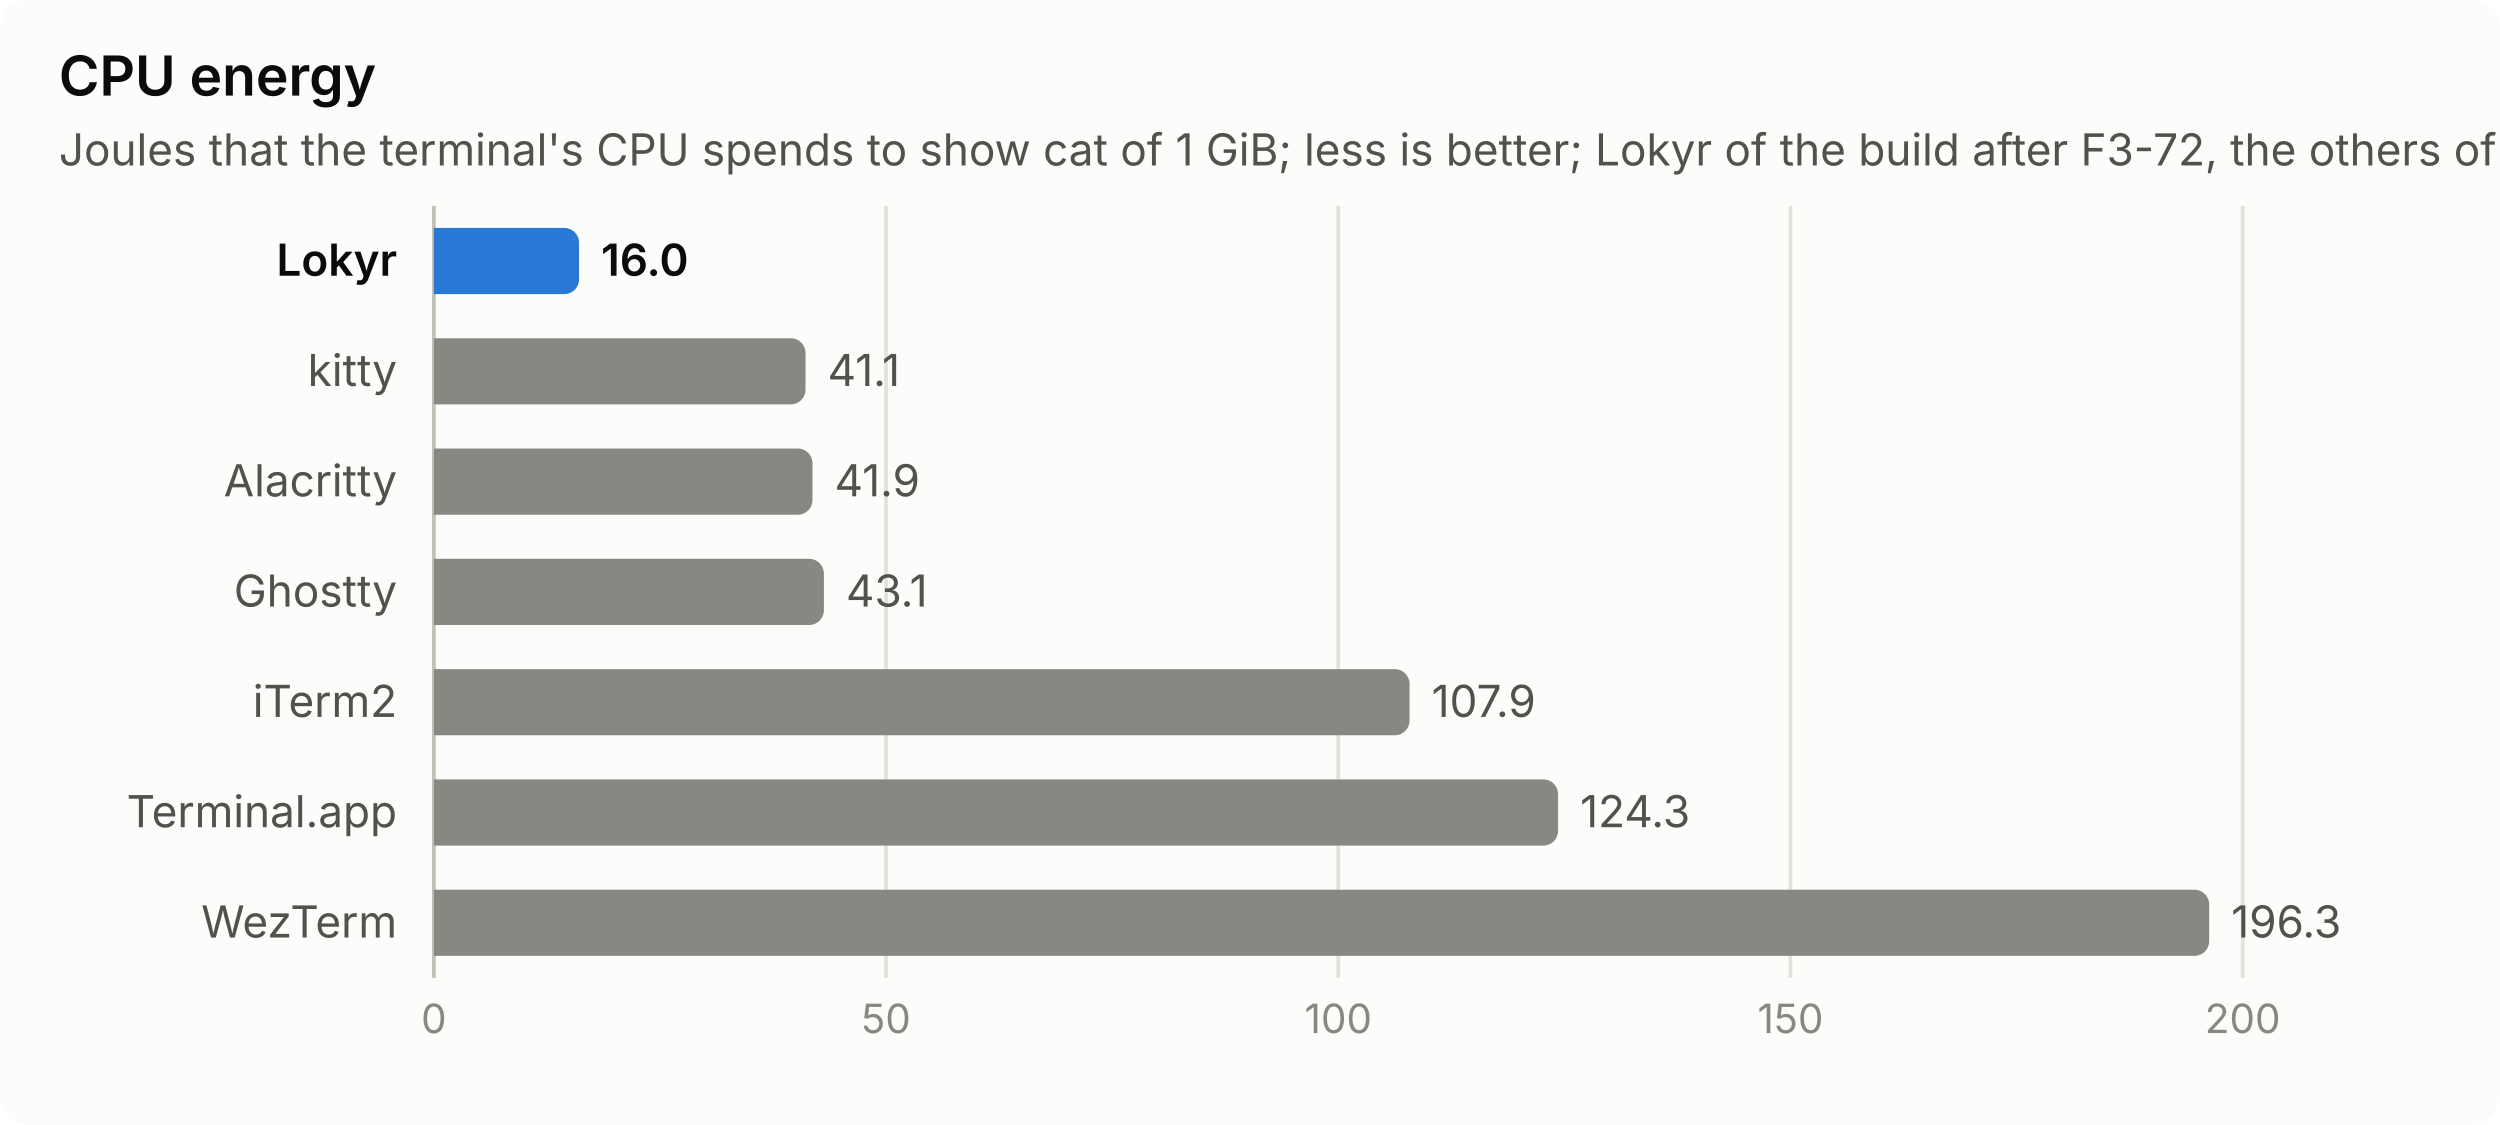
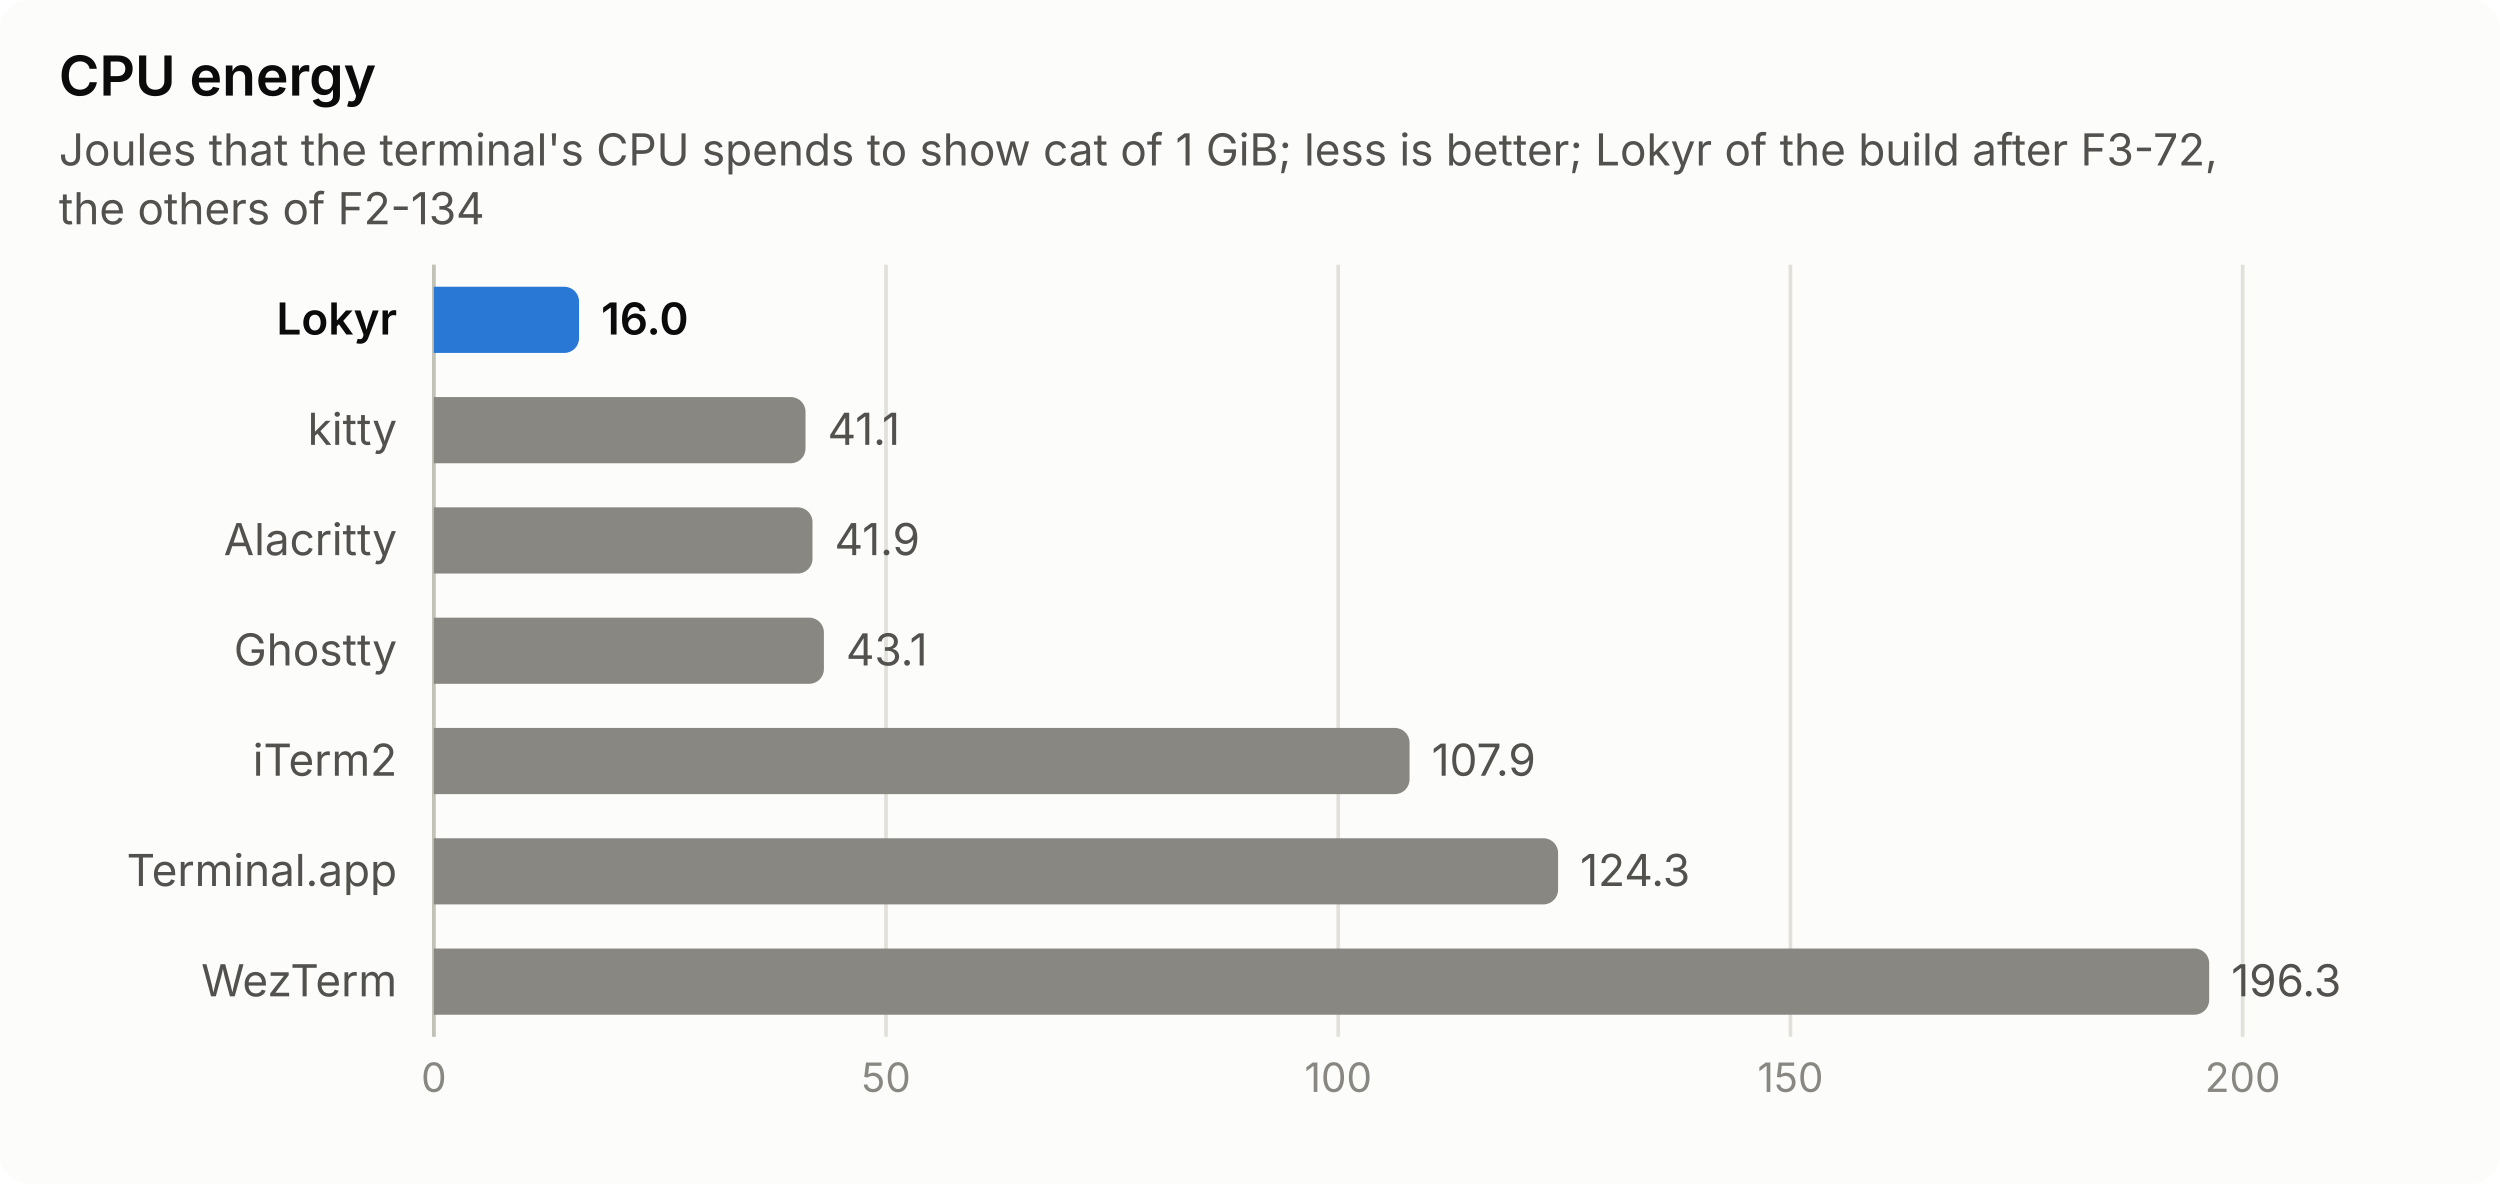
- <svg xmlns="http://www.w3.org/2000/svg" width="680" height="306" viewBox="0 0 680 306" role="img" aria-label="CPU energy">
+ <svg xmlns="http://www.w3.org/2000/svg" width="680" height="322" viewBox="0 0 680 322" role="img" aria-label="CPU energy">
  <style>
  .surface { fill: #fcfcfb; }
  .primary { fill: #0b0b0b; }
  .secondary { fill: #52514e; }
  .muted { fill: #898781; }
  .grid { stroke: #e1e0d9; }
  .base { stroke: #c3c2b7; }
  .accent { fill: #2a78d6; }
  .context { fill: #898781; }
  .accent-line { stroke: #2a78d6; }
  .context-line { stroke: #898781; }
  .second { fill: #eb6834; }
  .second-line { stroke: #eb6834; }
  .ring { stroke: #fcfcfb; }
  .budget { stroke: #52514e; }
  text { font-family: system-ui, -apple-system, "Segoe UI", sans-serif; }
  .tick { font-variant-numeric: tabular-nums; }
  @media (prefers-color-scheme: dark) {
    .surface { fill: #1a1a19; }
    .primary { fill: #f0efec; }
    .secondary { fill: #c3c2b7; }
    .muted { fill: #898781; }
    .grid { stroke: #2c2c2a; }
    .base { stroke: #383835; }
    .accent { fill: #3987e5; }
    .context { fill: #6f6e69; }
    .accent-line { stroke: #3987e5; }
    .context-line { stroke: #6f6e69; }
    .second { fill: #d95926; }
    .second-line { stroke: #d95926; }
    .ring { stroke: #1a1a19; }
    .budget { stroke: #c3c2b7; }
  }
</style>
-   <rect class="surface" width="680" height="306" rx="8" />
+   <rect class="surface" width="680" height="322" rx="8" />
  <text class="primary" x="16" y="26" font-size="15" font-weight="600">CPU energy</text>
-   <text class="secondary" x="16" y="45" font-size="12">Joules that the terminal's CPU spends to show cat of 1 GiB; less is better; Lokyr of the build after F3-72, the others of F2-134</text>
-   <line class="grid" x1="118.0" y1="56" x2="118.0" y2="266" stroke-width="1" />
-   <text class="muted tick" x="118.0" y="281" font-size="11" text-anchor="middle">0</text>
-   <line class="grid" x1="241.0" y1="56" x2="241.0" y2="266" stroke-width="1" />
-   <text class="muted tick" x="241.0" y="281" font-size="11" text-anchor="middle">50</text>
-   <line class="grid" x1="364.0" y1="56" x2="364.0" y2="266" stroke-width="1" />
-   <text class="muted tick" x="364.0" y="281" font-size="11" text-anchor="middle">100</text>
-   <line class="grid" x1="487.0" y1="56" x2="487.0" y2="266" stroke-width="1" />
-   <text class="muted tick" x="487.0" y="281" font-size="11" text-anchor="middle">150</text>
-   <line class="grid" x1="610.0" y1="56" x2="610.0" y2="266" stroke-width="1" />
-   <text class="muted tick" x="610.0" y="281" font-size="11" text-anchor="middle">200</text>
-   <line class="base" x1="118" y1="56" x2="118" y2="266" stroke-width="1" />
-   <text class="primary" x="108" y="75.0" font-size="12" text-anchor="end" font-weight="600">Lokyr</text>
-   <path class="accent" d="M118.0,62.0 h35.5 a4,4 0 0 1 4,4 v10.0 a4,4 0 0 1 -4,4 h-35.5 z" />
-   <text class="primary tick" x="163.5" y="75.0" font-size="12" font-weight="600">16.0</text>
-   <text class="secondary" x="108" y="105.0" font-size="12" text-anchor="end">kitty</text>
-   <path class="context" d="M118.0,92.0 h97.1 a4,4 0 0 1 4,4 v10.0 a4,4 0 0 1 -4,4 h-97.1 z" />
-   <text class="secondary tick" x="225.1" y="105.0" font-size="12">41.1</text>
-   <text class="secondary" x="108" y="135.0" font-size="12" text-anchor="end">Alacritty</text>
-   <path class="context" d="M118.0,122.0 h99.0 a4,4 0 0 1 4,4 v10.0 a4,4 0 0 1 -4,4 h-99.0 z" />
-   <text class="secondary tick" x="227.0" y="135.0" font-size="12">41.9</text>
-   <text class="secondary" x="108" y="165.0" font-size="12" text-anchor="end">Ghostty</text>
-   <path class="context" d="M118.0,152.0 h102.1 a4,4 0 0 1 4,4 v10.0 a4,4 0 0 1 -4,4 h-102.1 z" />
-   <text class="secondary tick" x="230.1" y="165.0" font-size="12">43.1</text>
-   <text class="secondary" x="108" y="195.0" font-size="12" text-anchor="end">iTerm2</text>
-   <path class="context" d="M118.0,182.0 h261.4 a4,4 0 0 1 4,4 v10.0 a4,4 0 0 1 -4,4 h-261.4 z" />
-   <text class="secondary tick" x="389.4" y="195.0" font-size="12">107.9</text>
-   <text class="secondary" x="108" y="225.0" font-size="12" text-anchor="end">Terminal.app</text>
-   <path class="context" d="M118.0,212.0 h301.8 a4,4 0 0 1 4,4 v10.0 a4,4 0 0 1 -4,4 h-301.8 z" />
-   <text class="secondary tick" x="429.8" y="225.0" font-size="12">124.3</text>
-   <text class="secondary" x="108" y="255.0" font-size="12" text-anchor="end">WezTerm</text>
-   <path class="context" d="M118.0,242.0 h478.9 a4,4 0 0 1 4,4 v10.0 a4,4 0 0 1 -4,4 h-478.9 z" />
-   <text class="secondary tick" x="606.9" y="255.0" font-size="12">196.3</text>
+   <text class="secondary" x="16" y="45" font-size="12">Joules that the terminal's CPU spends to show cat of 1 GiB; less is better; Lokyr of the build after F3-72,</text>
+   <text class="secondary" x="16" y="61" font-size="12">the others of F2-134</text>
+   <line class="grid" x1="118.0" y1="72" x2="118.0" y2="282.0" stroke-width="1" />
+   <text class="muted tick" x="118.0" y="297.0" font-size="11" text-anchor="middle">0</text>
+   <line class="grid" x1="241.0" y1="72" x2="241.0" y2="282.0" stroke-width="1" />
+   <text class="muted tick" x="241.0" y="297.0" font-size="11" text-anchor="middle">50</text>
+   <line class="grid" x1="364.0" y1="72" x2="364.0" y2="282.0" stroke-width="1" />
+   <text class="muted tick" x="364.0" y="297.0" font-size="11" text-anchor="middle">100</text>
+   <line class="grid" x1="487.0" y1="72" x2="487.0" y2="282.0" stroke-width="1" />
+   <text class="muted tick" x="487.0" y="297.0" font-size="11" text-anchor="middle">150</text>
+   <line class="grid" x1="610.0" y1="72" x2="610.0" y2="282.0" stroke-width="1" />
+   <text class="muted tick" x="610.0" y="297.0" font-size="11" text-anchor="middle">200</text>
+   <line class="base" x1="118" y1="72" x2="118" y2="282.0" stroke-width="1" />
+   <text class="primary" x="108" y="91.0" font-size="12" text-anchor="end" font-weight="600">Lokyr</text>
+   <path class="accent" d="M118.0,78.0 h35.5 a4,4 0 0 1 4,4 v10.0 a4,4 0 0 1 -4,4 h-35.5 z" />
+   <text class="primary tick" x="163.5" y="91.0" font-size="12" font-weight="600">16.0</text>
+   <text class="secondary" x="108" y="121.0" font-size="12" text-anchor="end">kitty</text>
+   <path class="context" d="M118.0,108.0 h97.1 a4,4 0 0 1 4,4 v10.0 a4,4 0 0 1 -4,4 h-97.1 z" />
+   <text class="secondary tick" x="225.1" y="121.0" font-size="12">41.1</text>
+   <text class="secondary" x="108" y="151.0" font-size="12" text-anchor="end">Alacritty</text>
+   <path class="context" d="M118.0,138.0 h99.0 a4,4 0 0 1 4,4 v10.0 a4,4 0 0 1 -4,4 h-99.0 z" />
+   <text class="secondary tick" x="227.0" y="151.0" font-size="12">41.9</text>
+   <text class="secondary" x="108" y="181.0" font-size="12" text-anchor="end">Ghostty</text>
+   <path class="context" d="M118.0,168.0 h102.1 a4,4 0 0 1 4,4 v10.0 a4,4 0 0 1 -4,4 h-102.1 z" />
+   <text class="secondary tick" x="230.1" y="181.0" font-size="12">43.1</text>
+   <text class="secondary" x="108" y="211.0" font-size="12" text-anchor="end">iTerm2</text>
+   <path class="context" d="M118.0,198.0 h261.4 a4,4 0 0 1 4,4 v10.0 a4,4 0 0 1 -4,4 h-261.4 z" />
+   <text class="secondary tick" x="389.4" y="211.0" font-size="12">107.9</text>
+   <text class="secondary" x="108" y="241.0" font-size="12" text-anchor="end">Terminal.app</text>
+   <path class="context" d="M118.0,228.0 h301.8 a4,4 0 0 1 4,4 v10.0 a4,4 0 0 1 -4,4 h-301.8 z" />
+   <text class="secondary tick" x="429.8" y="241.0" font-size="12">124.3</text>
+   <text class="secondary" x="108" y="271.0" font-size="12" text-anchor="end">WezTerm</text>
+   <path class="context" d="M118.0,258.0 h478.9 a4,4 0 0 1 4,4 v10.0 a4,4 0 0 1 -4,4 h-478.9 z" />
+   <text class="secondary tick" x="606.9" y="271.0" font-size="12">196.3</text>
</svg>
